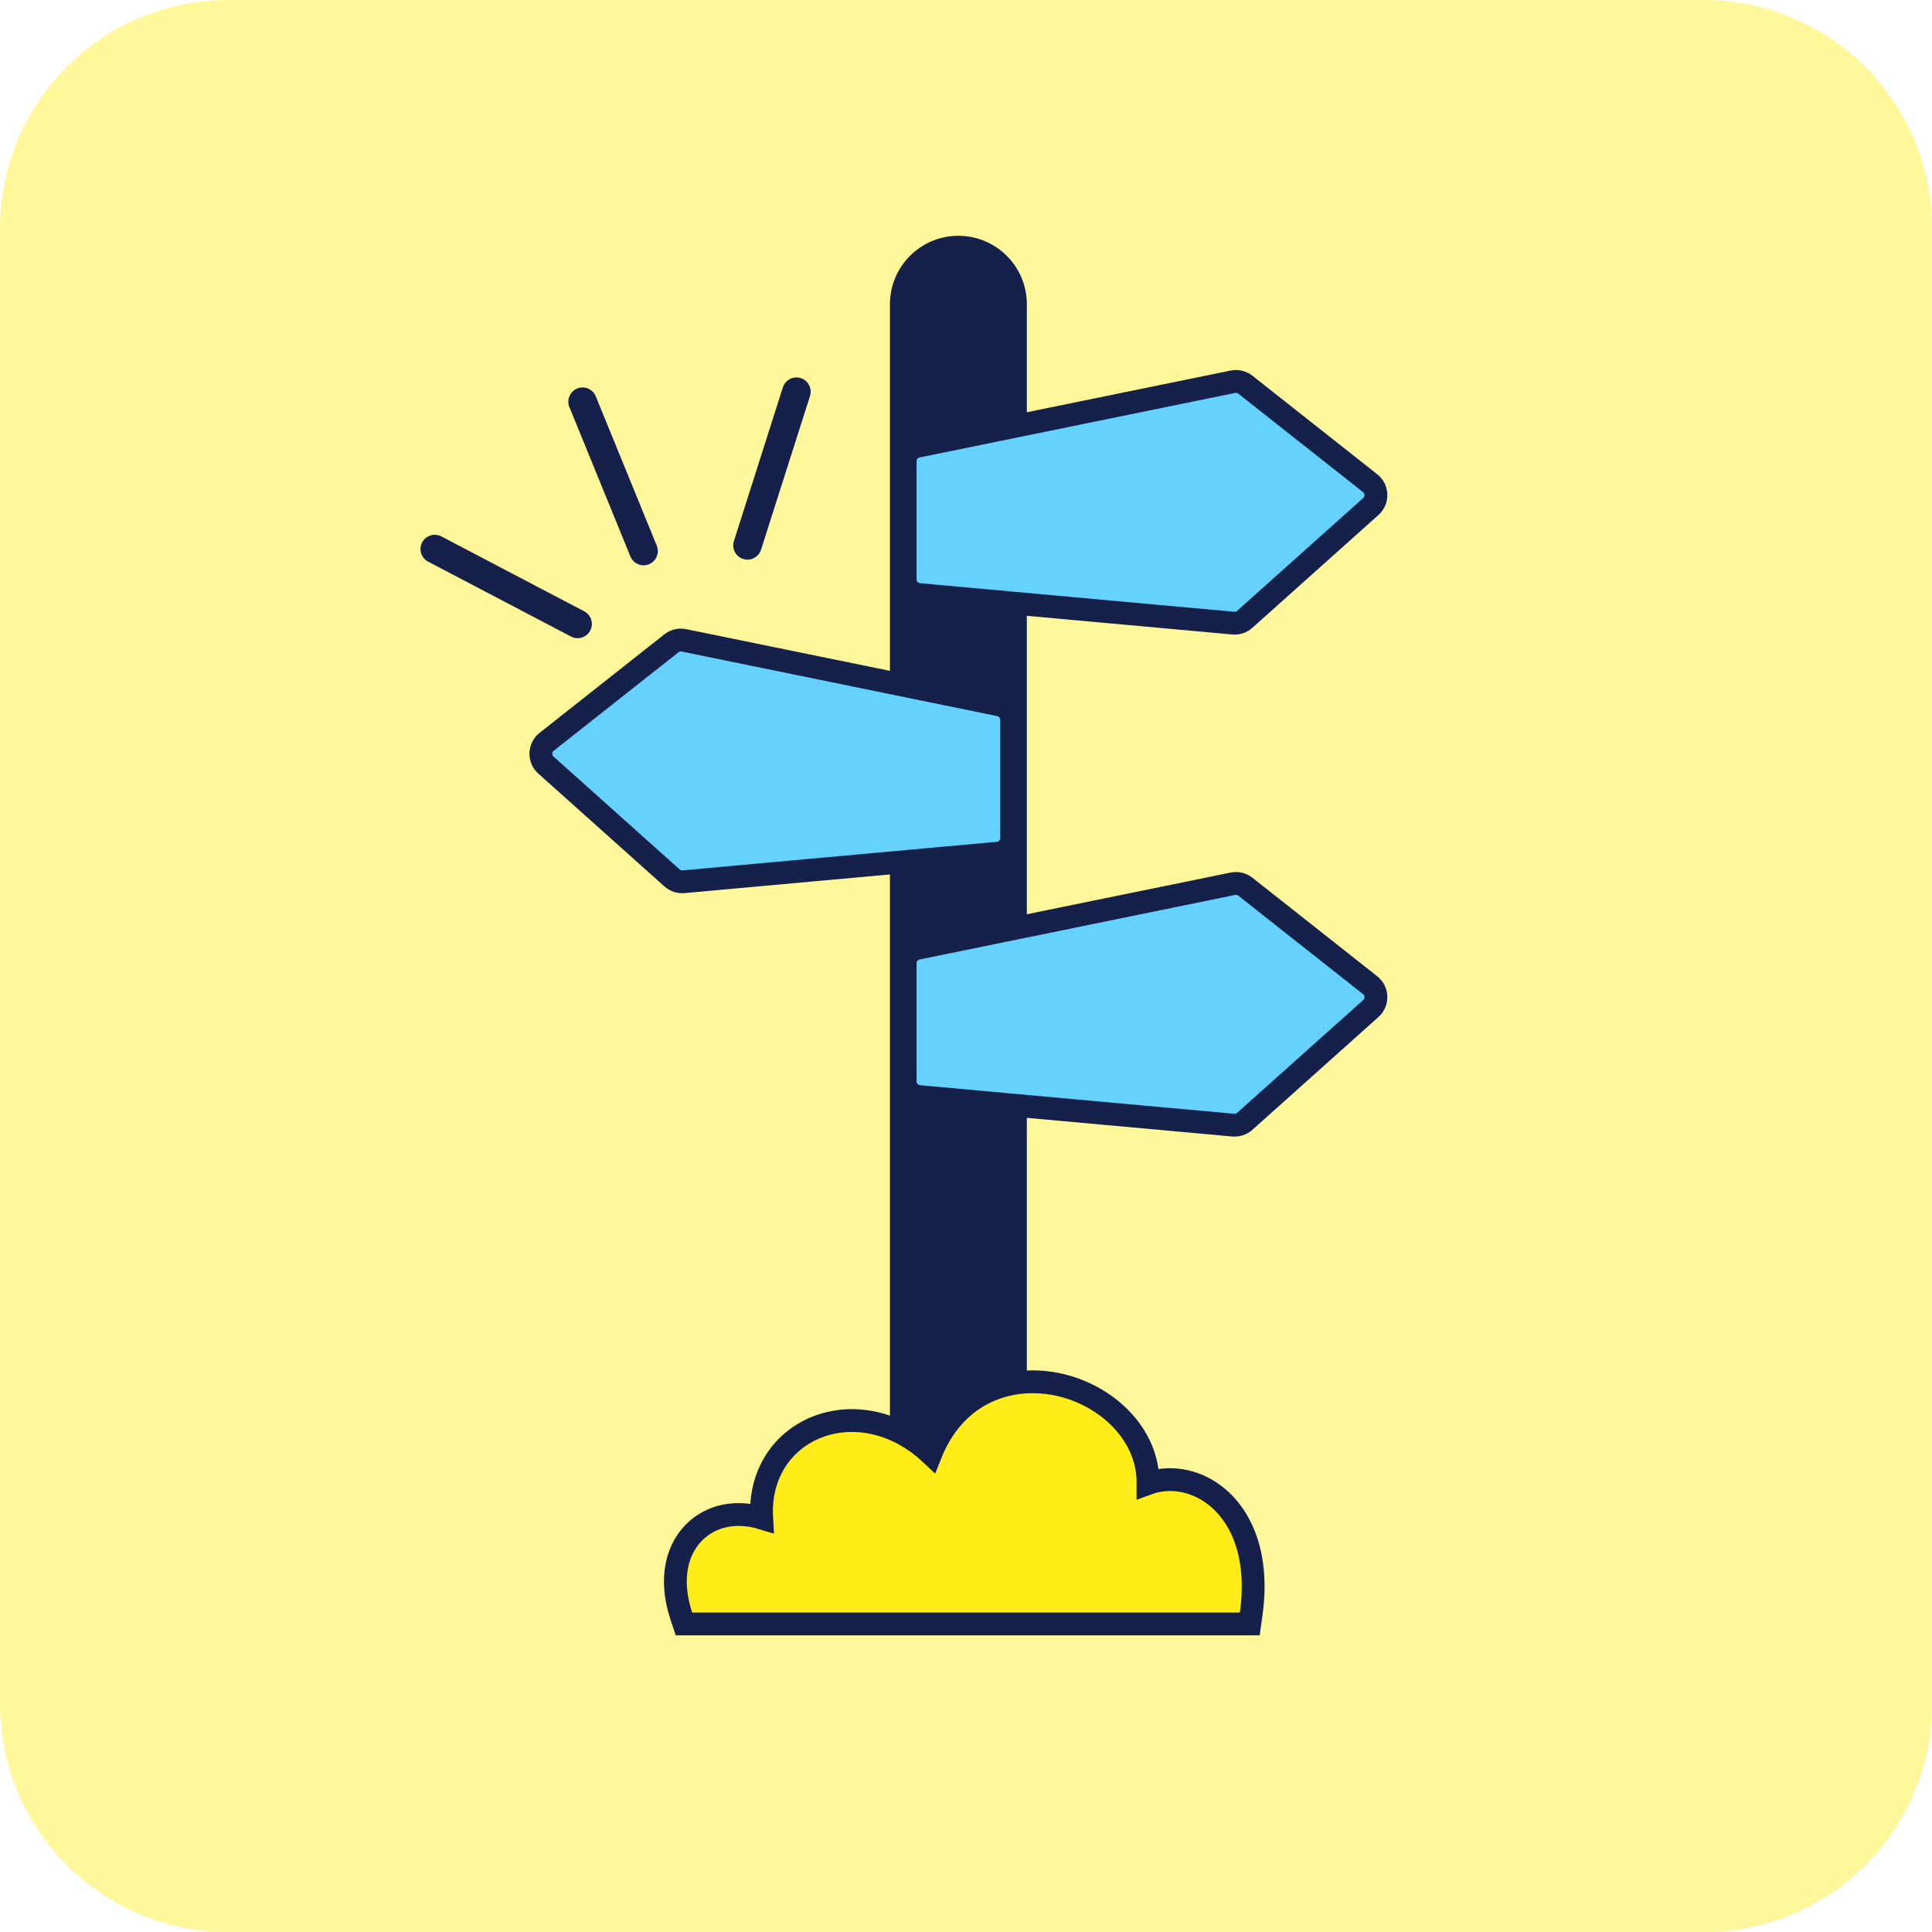
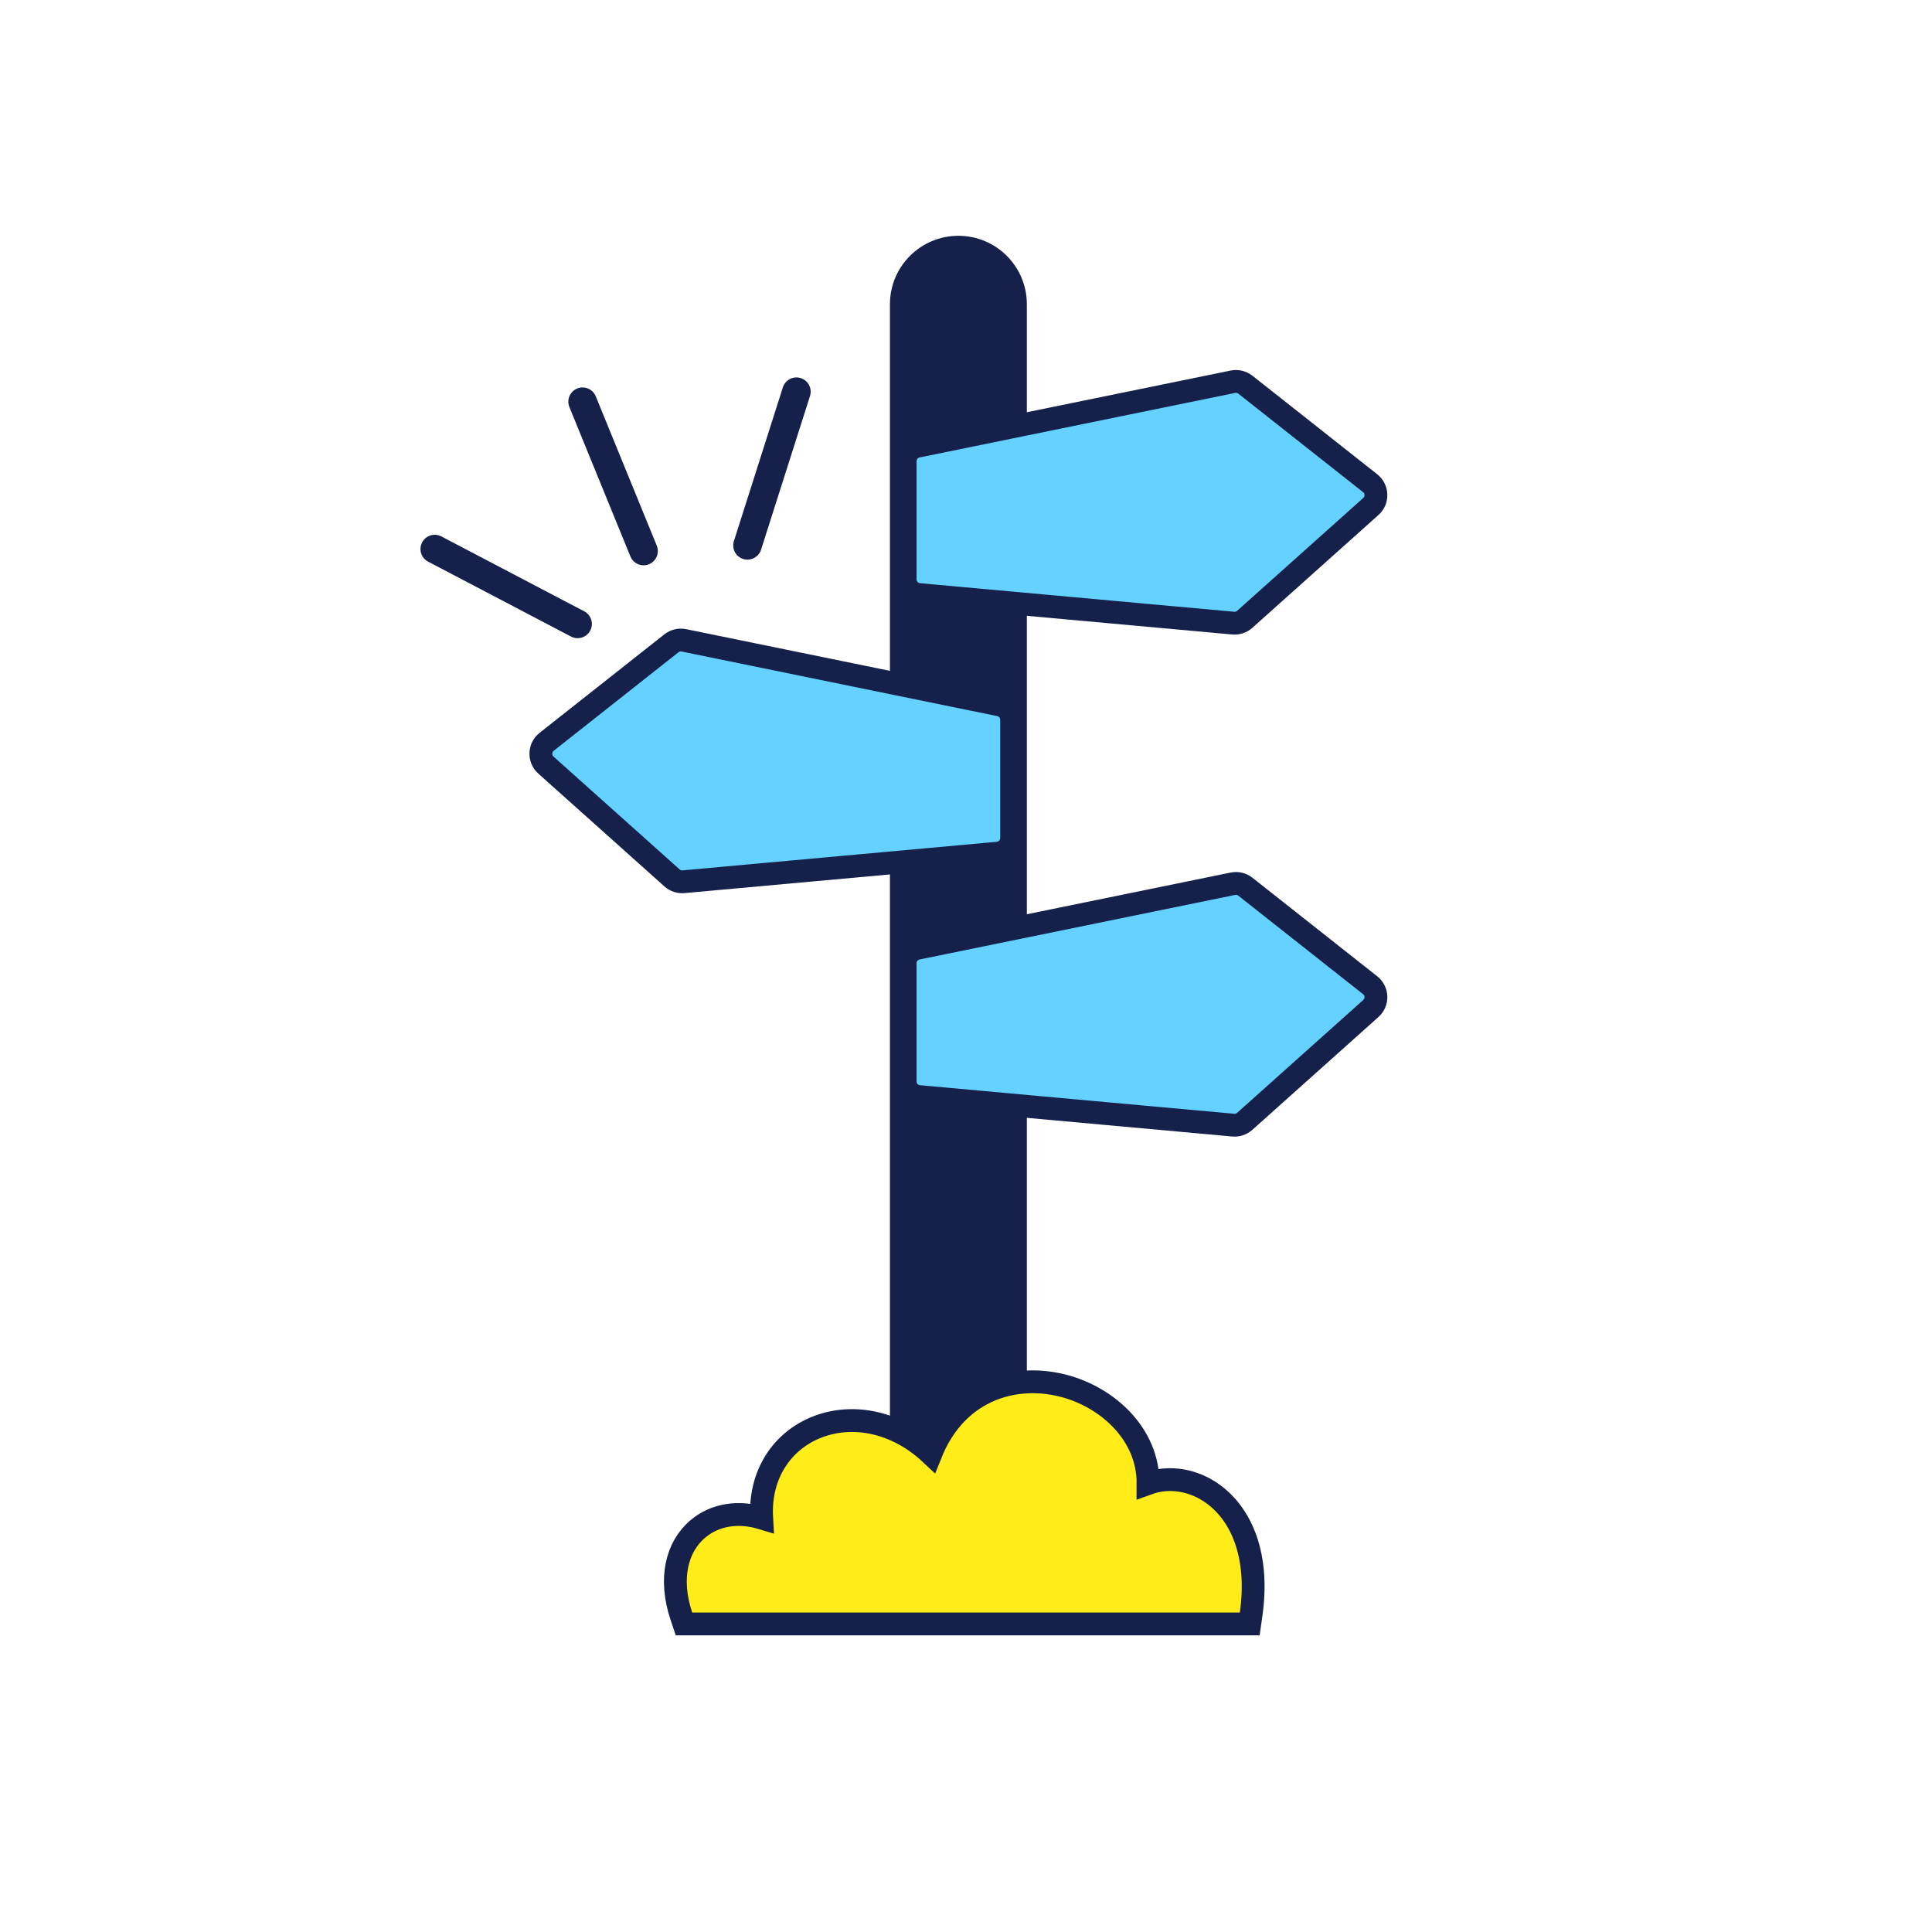
<svg xmlns="http://www.w3.org/2000/svg" width="127" height="127" viewBox="0 0 127 127" fill="none">
-   <rect width="127" height="127" rx="15" fill="#FFF799" />
  <path d="M67.5 20C67.5 17.515 65.485 15.5 63 15.5C60.515 15.5 58.5 17.515 58.5 20H67.5ZM63 106H67.5V20H63H58.5L58.5 106H63Z" fill="#15214B" />
  <path d="M64.511 91.661C66.195 90.753 68.128 90.641 69.873 91.085C72.808 91.834 75.484 94.28 75.467 97.514C76.848 97.012 78.464 97.267 79.768 98.226C81.615 99.584 82.785 102.268 82.243 106.105L82.151 106.75H44.96L44.789 106.238C43.971 103.785 44.467 101.676 45.894 100.487C47.001 99.565 48.523 99.32 50.068 99.787C49.9 96.877 51.457 94.684 53.728 93.801C56.011 92.913 58.873 93.401 61.184 95.566C61.929 93.702 63.107 92.418 64.511 91.661Z" fill="#FFEC18" stroke="#15214B" stroke-width="1.5" />
  <path d="M44.135 42.288C44.367 42.106 44.667 42.034 44.955 42.093L65.7 46.337C66.166 46.432 66.5 46.841 66.5 47.316V55.087C66.5 55.604 66.106 56.036 65.591 56.083L44.933 57.961C44.657 57.986 44.383 57.895 44.176 57.71L35.886 50.293C35.424 49.879 35.446 49.148 35.934 48.763L44.135 42.288Z" fill="#65D1FF" stroke="#15214B" stroke-width="1.5" />
  <path d="M81.865 25.288C81.633 25.106 81.333 25.034 81.045 25.093L60.3 29.337C59.834 29.432 59.5 29.841 59.5 30.316V38.087C59.5 38.604 59.894 39.036 60.41 39.083L81.067 40.961C81.343 40.986 81.617 40.895 81.824 40.71L90.114 33.293C90.576 32.879 90.554 32.148 90.066 31.763L81.865 25.288Z" fill="#65D1FF" stroke="#15214B" stroke-width="1.5" />
  <path d="M81.865 58.288C81.633 58.106 81.333 58.034 81.045 58.093L60.3 62.337C59.834 62.432 59.5 62.841 59.5 63.316V71.087C59.5 71.604 59.894 72.036 60.41 72.083L81.067 73.961C81.343 73.986 81.617 73.895 81.824 73.71L90.114 66.293C90.576 65.879 90.554 65.148 90.066 64.763L81.865 58.288Z" fill="#65D1FF" stroke="#15214B" stroke-width="1.5" />
  <path d="M28.142 36.919C27.685 36.679 27.508 36.114 27.748 35.656C27.988 35.198 28.554 35.021 29.012 35.261L38.406 40.186C38.863 40.426 39.04 40.992 38.8 41.45C38.56 41.907 37.994 42.084 37.536 41.844L28.142 36.919Z" fill="#15214B" />
  <path d="M51.462 25.462C51.619 24.97 52.145 24.698 52.638 24.854C53.13 25.011 53.402 25.538 53.246 26.03L50.027 36.136C49.87 36.629 49.343 36.901 48.851 36.744C48.358 36.587 48.086 36.061 48.243 35.569L51.462 25.462Z" fill="#15214B" />
  <path d="M37.429 26.759C37.234 26.281 37.463 25.734 37.942 25.539C38.42 25.343 38.967 25.573 39.162 26.051L43.173 35.87C43.368 36.349 43.139 36.895 42.66 37.091C42.182 37.286 41.636 37.057 41.44 36.578L37.429 26.759Z" fill="#15214B" />
</svg>
